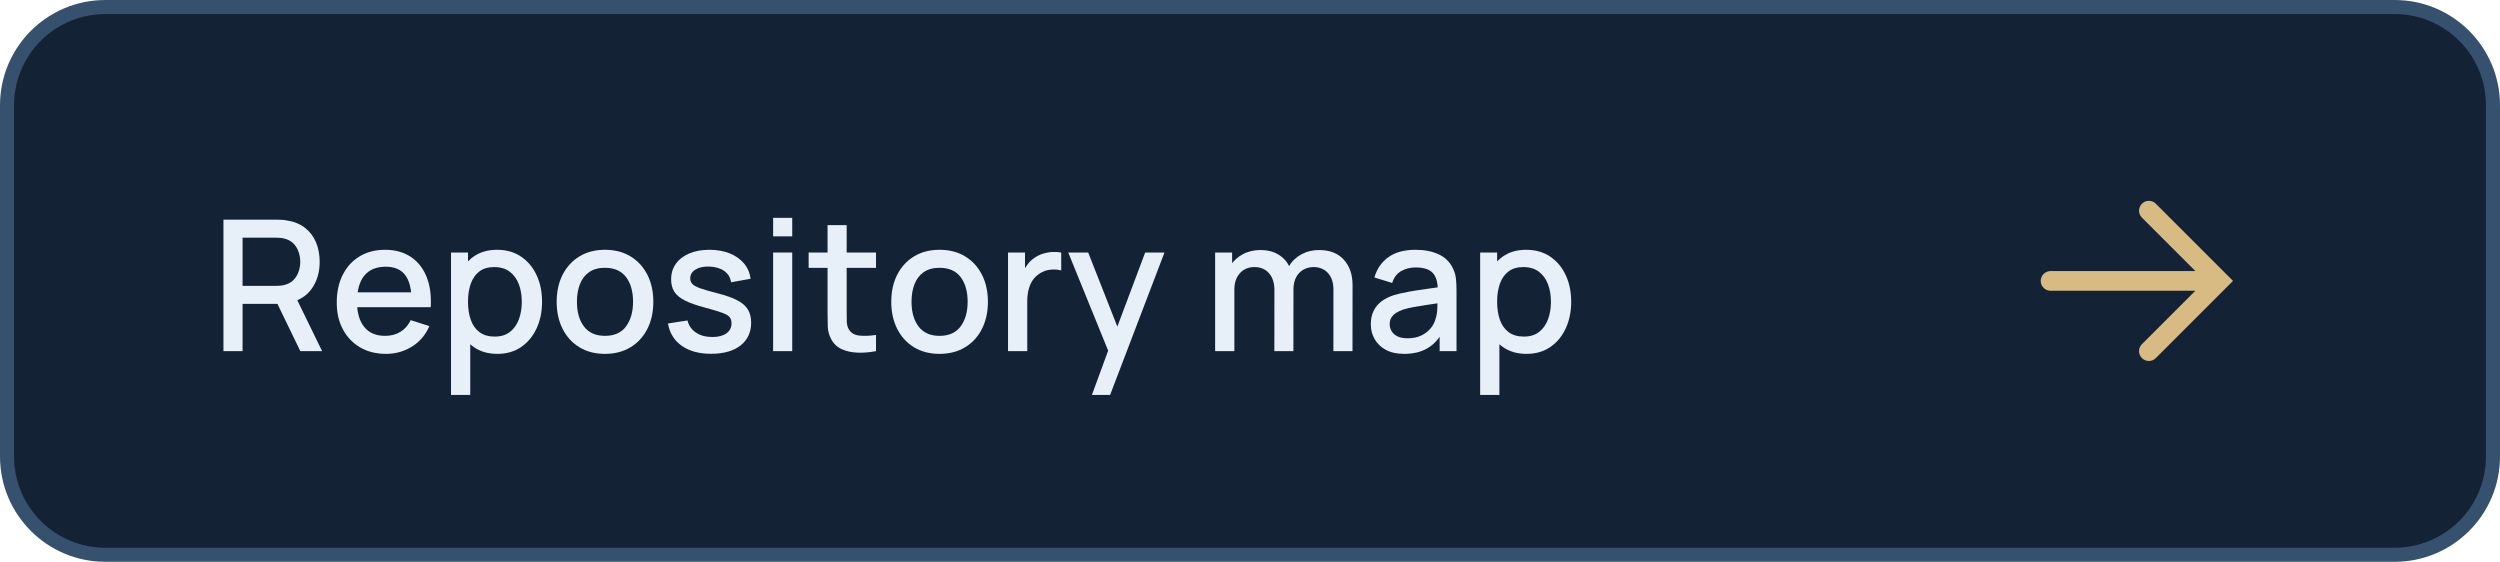
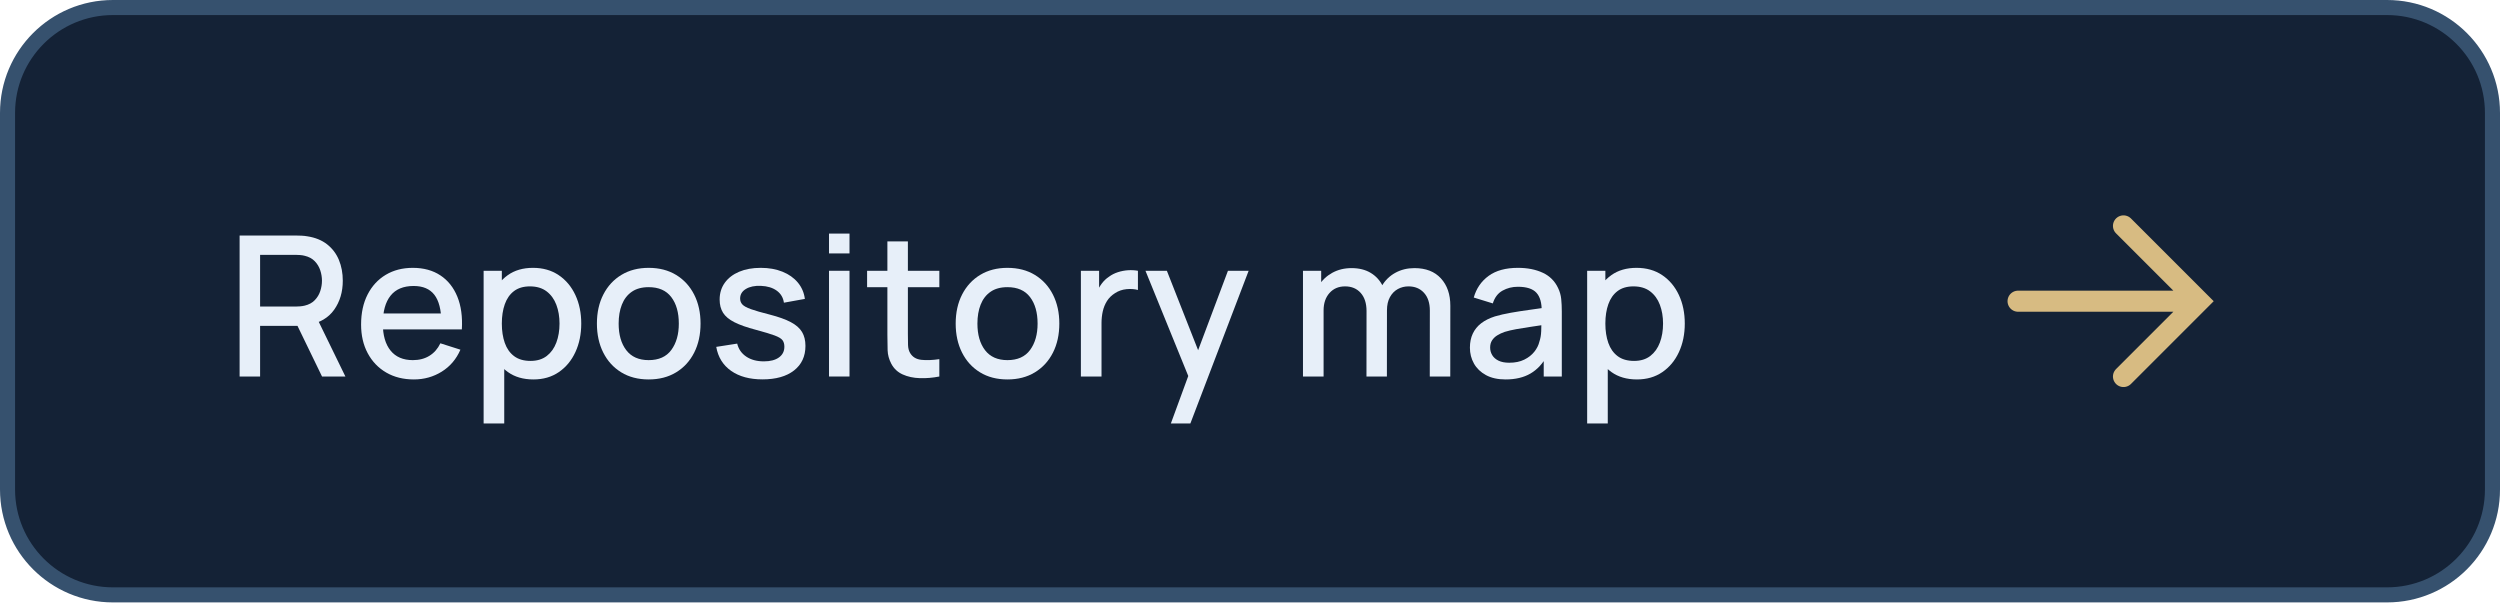
- <svg xmlns="http://www.w3.org/2000/svg" width="178" height="40" viewBox="0 0 178 40" role="img">
+ <svg xmlns="http://www.w3.org/2000/svg" width="166" height="40" viewBox="0 0 166 40" role="img">
  <defs>
    <path id="letter-0" d="M140 0V1440H722Q743 1440 774 1438.5Q805 1437 832.7 1432Q953.3 1413.3 1033.8 1350.2Q1114.3 1287 1154.2 1191.2Q1194 1095.3 1194 978.7Q1194 806.7 1106 682.3Q1018 558 842 527.3L756.7 517.3H349.3V0ZM982 0 698 586 908.7 640 1220.7 0ZM349.3 714.7H714Q733.7 714.7 758.2 716.7Q782.7 718.7 804.7 724Q869 739.3 907.8 779.7Q946.7 820 964 872.8Q981.3 925.7 981.3 978.7Q981.3 1031.7 964 1084.5Q946.7 1137.3 907.8 1177.7Q869 1218 804.7 1233.3Q782.7 1239 758.2 1240.8Q733.7 1242.7 714 1242.7H349.3Z" />
    <path id="letter-1" d="M619.3 -30Q457.7 -30 336.5 40.7Q215.3 111.3 147.7 237.7Q80 364 80 530.7Q80 707.7 146.5 837.7Q213 967.7 331.8 1038.8Q450.7 1110 608.7 1110Q773.7 1110 889.7 1033.3Q1005.7 956.7 1063.2 815.7Q1120.7 674.7 1109.3 481.3H900V557.3Q898 745 828.5 834.8Q759 924.7 616.7 924.7Q460 924.7 381 825.8Q302 727 302 540Q302 362.3 381 264.8Q460 167.3 608.7 167.3Q706.7 167.3 778.3 211.7Q850 256 890 339.3L1094.7 274Q1032 129.3 904 49.7Q776 -30 619.3 -30ZM234 481.3V644H1004.7V481.3Z" />
    <path id="letter-2" d="M647.3 -30Q492.3 -30 387 45.3Q281.7 120.7 227.8 249.8Q174 379 174 540.7Q174 703.3 227.7 832.2Q281.3 961 385.8 1035.5Q490.3 1110 643.3 1110Q795 1110 905.5 1035.5Q1016 961 1076 832.3Q1136 703.7 1136 540.7Q1136 378.7 1076.3 249.5Q1016.7 120.3 907.2 45.2Q797.7 -30 647.3 -30ZM138.7 -480V1080H324.7V303.3H349.3V-480ZM618 159.3Q718.3 159.3 783.8 210Q849.3 260.7 881.7 347.2Q914 433.7 914 540.7Q914 646.7 881.5 732.8Q849 819 782 869.8Q715 920.7 611.3 920.7Q512.7 920.7 449.2 872.7Q385.7 824.7 355.2 738.8Q324.7 653 324.7 540.7Q324.7 429 355 342.8Q385.3 256.7 450.2 208Q515 159.3 618 159.3Z" />
    <path id="letter-3" d="M608.7 -30Q446.7 -30 328 43Q209.3 116 144.7 244.7Q80 373.3 80 540.7Q80 710 146 838.3Q212 966.7 330.8 1038.3Q449.7 1110 608.7 1110Q771 1110 890 1037.2Q1009 964.3 1073.8 836Q1138.7 707.7 1138.7 540.7Q1138.7 371.7 1073.3 243.2Q1008 114.7 888.8 42.3Q769.7 -30 608.7 -30ZM608.7 167.3Q764 167.3 840.3 271.5Q916.7 375.7 916.7 540.7Q916.7 710.3 839.5 811.5Q762.3 912.7 608.7 912.7Q503.7 912.7 435.8 865.3Q368 818 335 734.3Q302 650.7 302 540.7Q302 370.7 379.8 269Q457.7 167.3 608.7 167.3Z" />
    <path id="letter-4" d="M552.7 -29.3Q355.7 -29.3 231.7 57.8Q107.7 145 80 302.7L294 336Q314.3 252 386.5 203.3Q458.7 154.7 566.7 154.7Q665 154.7 720.5 194.7Q776 234.7 776 304.7Q776 345.7 756.7 371.2Q737.3 396.7 675.2 419.7Q613 442.7 486 476.7Q346.7 513.3 265.5 554.5Q184.3 595.7 149.5 651.2Q114.7 706.7 114.7 786Q114.7 884 167 957Q219.3 1030 313.7 1070Q408 1110 534.7 1110Q659 1110 756.2 1070.8Q853.3 1031.7 913.2 960.2Q973 888.7 985.3 792.7L771.3 754Q760.3 831.7 698.2 876.8Q636 922 536.7 926Q441.7 930 382.8 894.3Q324 858.7 324 796.7Q324 761 346.7 736.2Q369.3 711.3 434.3 688Q499.3 664.7 626 632.7Q762 597.7 841.8 555.3Q921.7 513 956.5 454.7Q991.3 396.3 991.3 312.7Q991.3 153 874.7 61.8Q758 -29.3 552.7 -29.3Z" />
    <path id="letter-5" d="M160 1257.3V1460H369.3V1257.3ZM160 0V1080H369.3V0Z" />
    <path id="letter-6" d="M758 0Q656.3 -20 558.3 -16.8Q460.3 -13.7 383.3 21.2Q306.3 56 266.7 131.3Q232 198.3 229.7 267.5Q227.3 336.7 227.3 424.7V1380H436.7V435.3Q436.7 370 438.2 322Q439.7 274 458.7 241.3Q494.7 179.3 573.3 170.5Q652 161.7 758 177.3ZM20 912V1080H758V912Z" />
    <path id="letter-7" d="M140 0V1080H326V818L300 852Q319.7 904 351.7 947.3Q383.7 990.7 426 1018.7Q466.7 1049 517.5 1065.5Q568.3 1082 621.3 1085.5Q674.3 1089 722.7 1080V884Q670.3 898.3 605.7 892.2Q541 886 487.3 850.7Q436.3 818.3 406.5 771Q376.7 723.7 363.7 666.2Q350.7 608.7 350.7 545.3V0Z" />
    <path id="letter-8" d="M286 -480 494.7 89.3 498 -78.7 26.7 1080H245.3L597.3 185.3H533.3L869.3 1080H1080.7L485.3 -480Z" />
    <path id="letter-9" d="M1434 0 1434.7 673.3Q1434.7 789.7 1374.7 855.2Q1314.7 920.7 1216.7 920.7Q1157.3 920.7 1107.5 893.3Q1057.7 866 1027.2 811.3Q996.7 756.7 996.7 675.3L896 726Q894.3 839.7 944.8 925.7Q995.3 1011.7 1082.3 1059.5Q1169.3 1107.3 1277.3 1107.3Q1451.7 1107.3 1547.8 1002.3Q1644 897.3 1644 723.3L1643.3 0ZM138.7 0V1080H324.7V768H349.3V0ZM787.3 0 788 668.7Q788 786.7 728.5 853.7Q669 920.7 568.7 920.7Q470 920.7 409.7 853Q349.3 785.3 349.3 675.3L248.7 739.3Q248.7 844.7 299.7 927.8Q350.7 1011 437.8 1059.2Q525 1107.3 634.7 1107.3Q749.7 1107.3 830.7 1058.5Q911.7 1009.7 954.2 922.7Q996.7 835.7 996.7 721.3L996 0Z" />
    <path id="letter-10" d="M444.7 -30Q325.3 -30 244 14.3Q162.7 58.7 121.3 132.3Q80 206 80 294Q80 375.7 109.2 437.8Q138.3 500 195 543.7Q251.7 587.3 335.3 614Q406.7 635 497.8 651.2Q589 667.3 689.3 681Q789.7 694.7 888.7 709.3L813.3 666.7Q815 794.3 759.5 855.5Q704 916.7 569.3 916.7Q484 916.7 413.2 877.2Q342.3 837.7 314 746.7L119.3 806.7Q158.7 946 271.2 1028Q383.7 1110 570.7 1110Q716 1110 823.3 1060.3Q930.7 1010.7 980.7 904Q1006.7 850.7 1012.7 791.7Q1018.7 732.7 1018.7 665.3V0H834V246.7L870 215.3Q803 91.3 699.3 30.7Q595.7 -30 444.7 -30ZM482 140.7Q571 140.7 635.2 172.3Q699.3 204 738.2 253.2Q777 302.3 789.3 354.7Q806 402.7 808.3 463Q810.7 523.3 810.7 558.7L878.7 534Q780.3 519 699.2 507.2Q618 495.3 552.7 483.5Q487.3 471.7 436 456Q393 441.3 359.3 420.3Q325.7 399.3 306.2 369Q286.7 338.7 286.7 296Q286.7 254 307.7 218.7Q328.7 183.3 371.8 162Q415 140.7 482 140.7Z" />
  </defs>
-   <rect x=".5" y=".5" width="177" height="39" rx="7" fill="#142236" stroke="#36516e" />
+   <rect x=".5" y=".5" width="165" height="39" rx="7" fill="#142236" stroke="#36516e" />
  <g aria-label="Repository map" fill="#e7eff9" transform="translate(15 25) scale(0.0065 -0.0065)">
    <use href="#letter-0" transform="translate(0.0 0)" />
    <use href="#letter-1" transform="translate(1301.0 0)" />
    <use href="#letter-2" transform="translate(2494.0 0)" />
    <use href="#letter-3" transform="translate(3710.0 0)" />
    <use href="#letter-4" transform="translate(4929.0 0)" />
    <use href="#letter-5" transform="translate(6001.0 0)" />
    <use href="#letter-6" transform="translate(6530.0 0)" />
    <use href="#letter-3" transform="translate(7375.0 0)" />
    <use href="#letter-7" transform="translate(8594.0 0)" />
    <use href="#letter-8" transform="translate(9367.0 0)" />
    <use href="#letter-9" transform="translate(10864.0 0)" />
    <use href="#letter-10" transform="translate(12628.0 0)" />
    <use href="#letter-2" transform="translate(13767.0 0)" />
  </g>
-   <path d="m153 15 5 5-5 5m-7-5h12" fill="none" stroke="#d7bb82" stroke-width="1.4" stroke-linecap="round" />
+   <path d="m141 15 5 5-5 5m-7-5h12" fill="none" stroke="#d7bb82" stroke-width="1.4" stroke-linecap="round" />
</svg>
